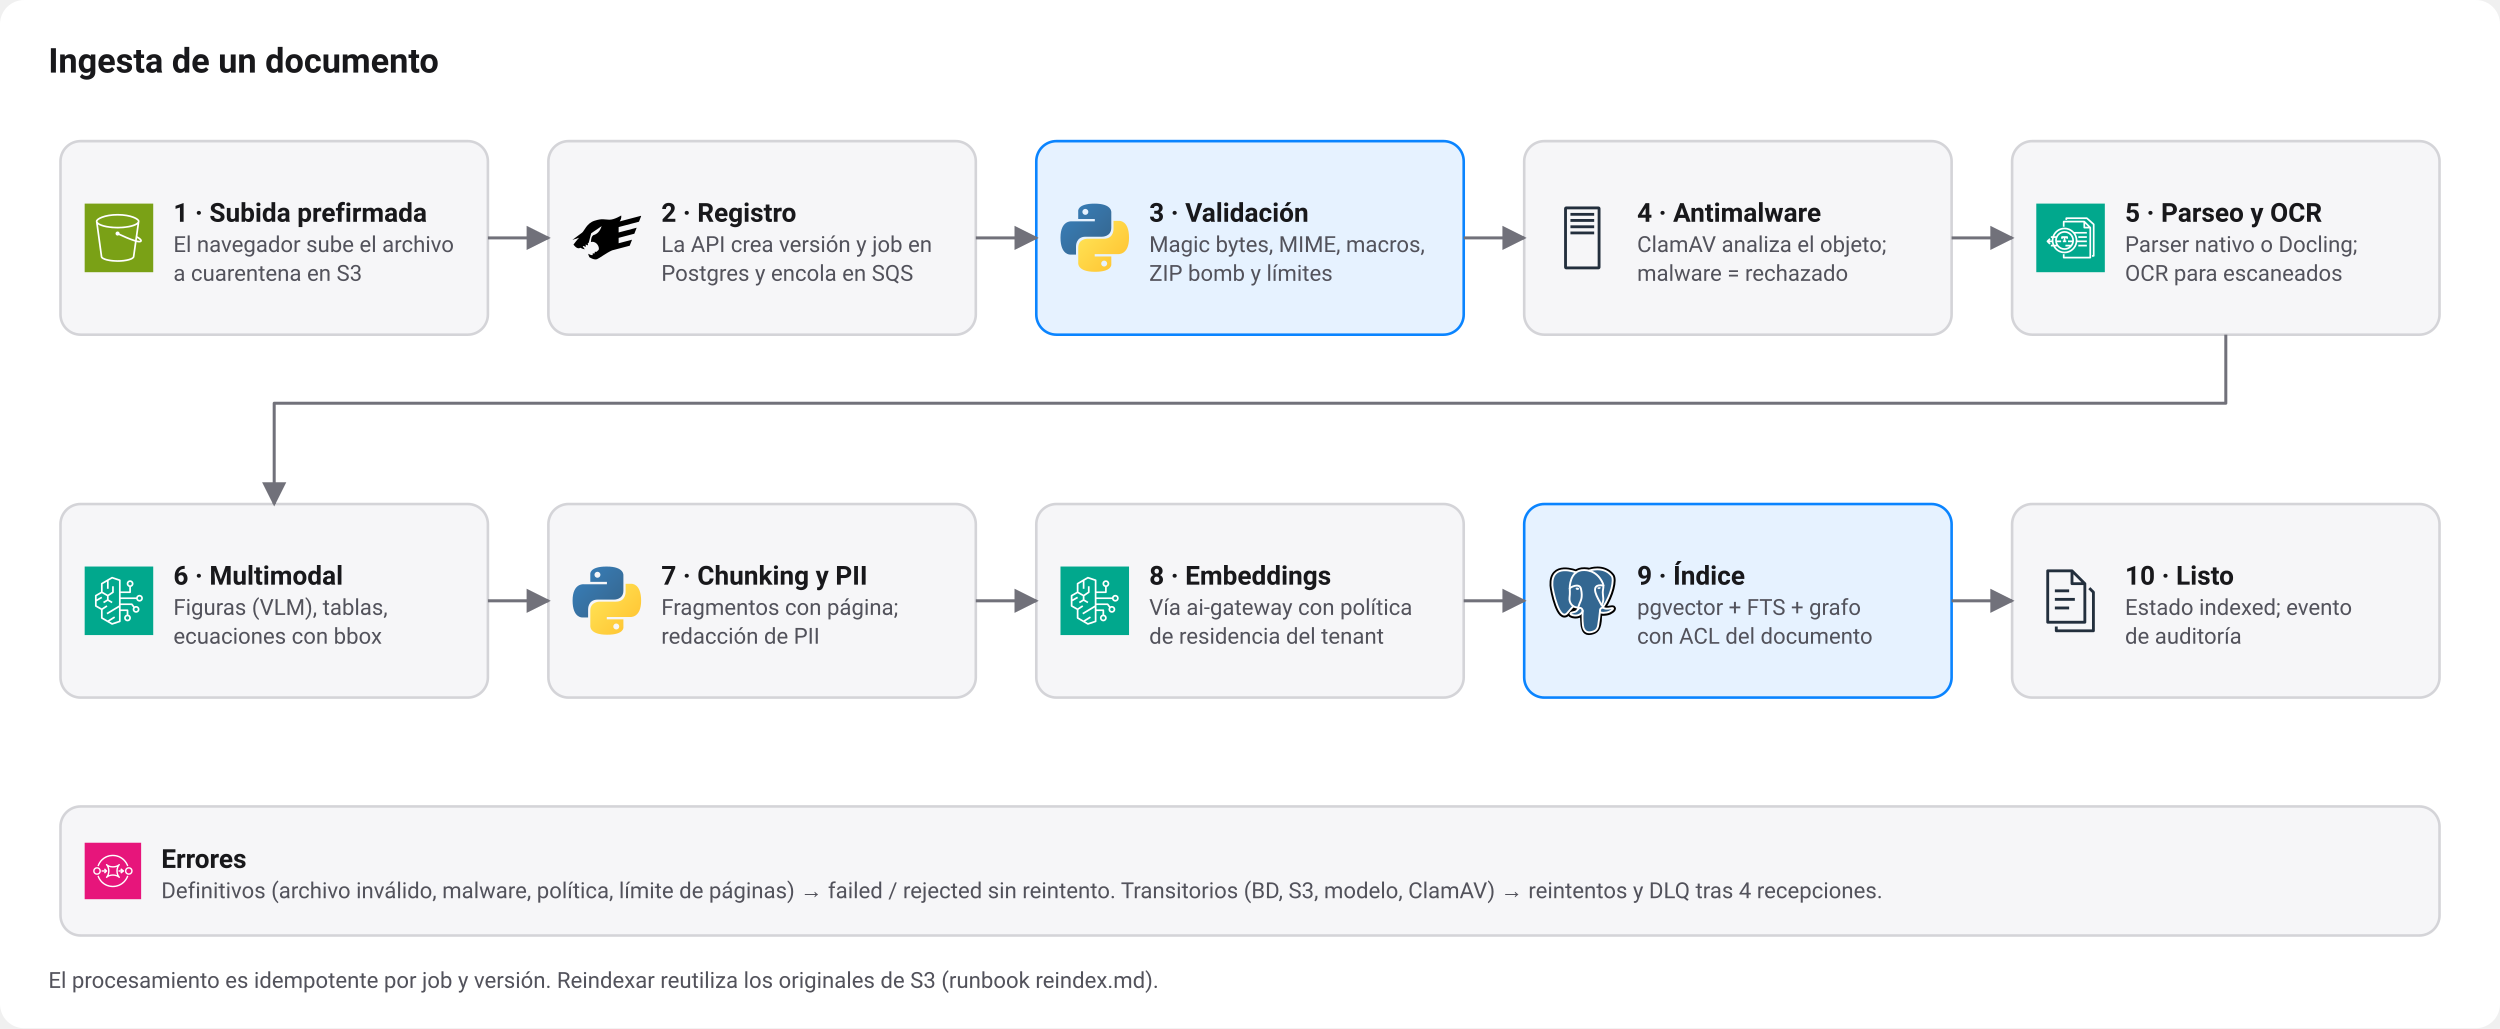
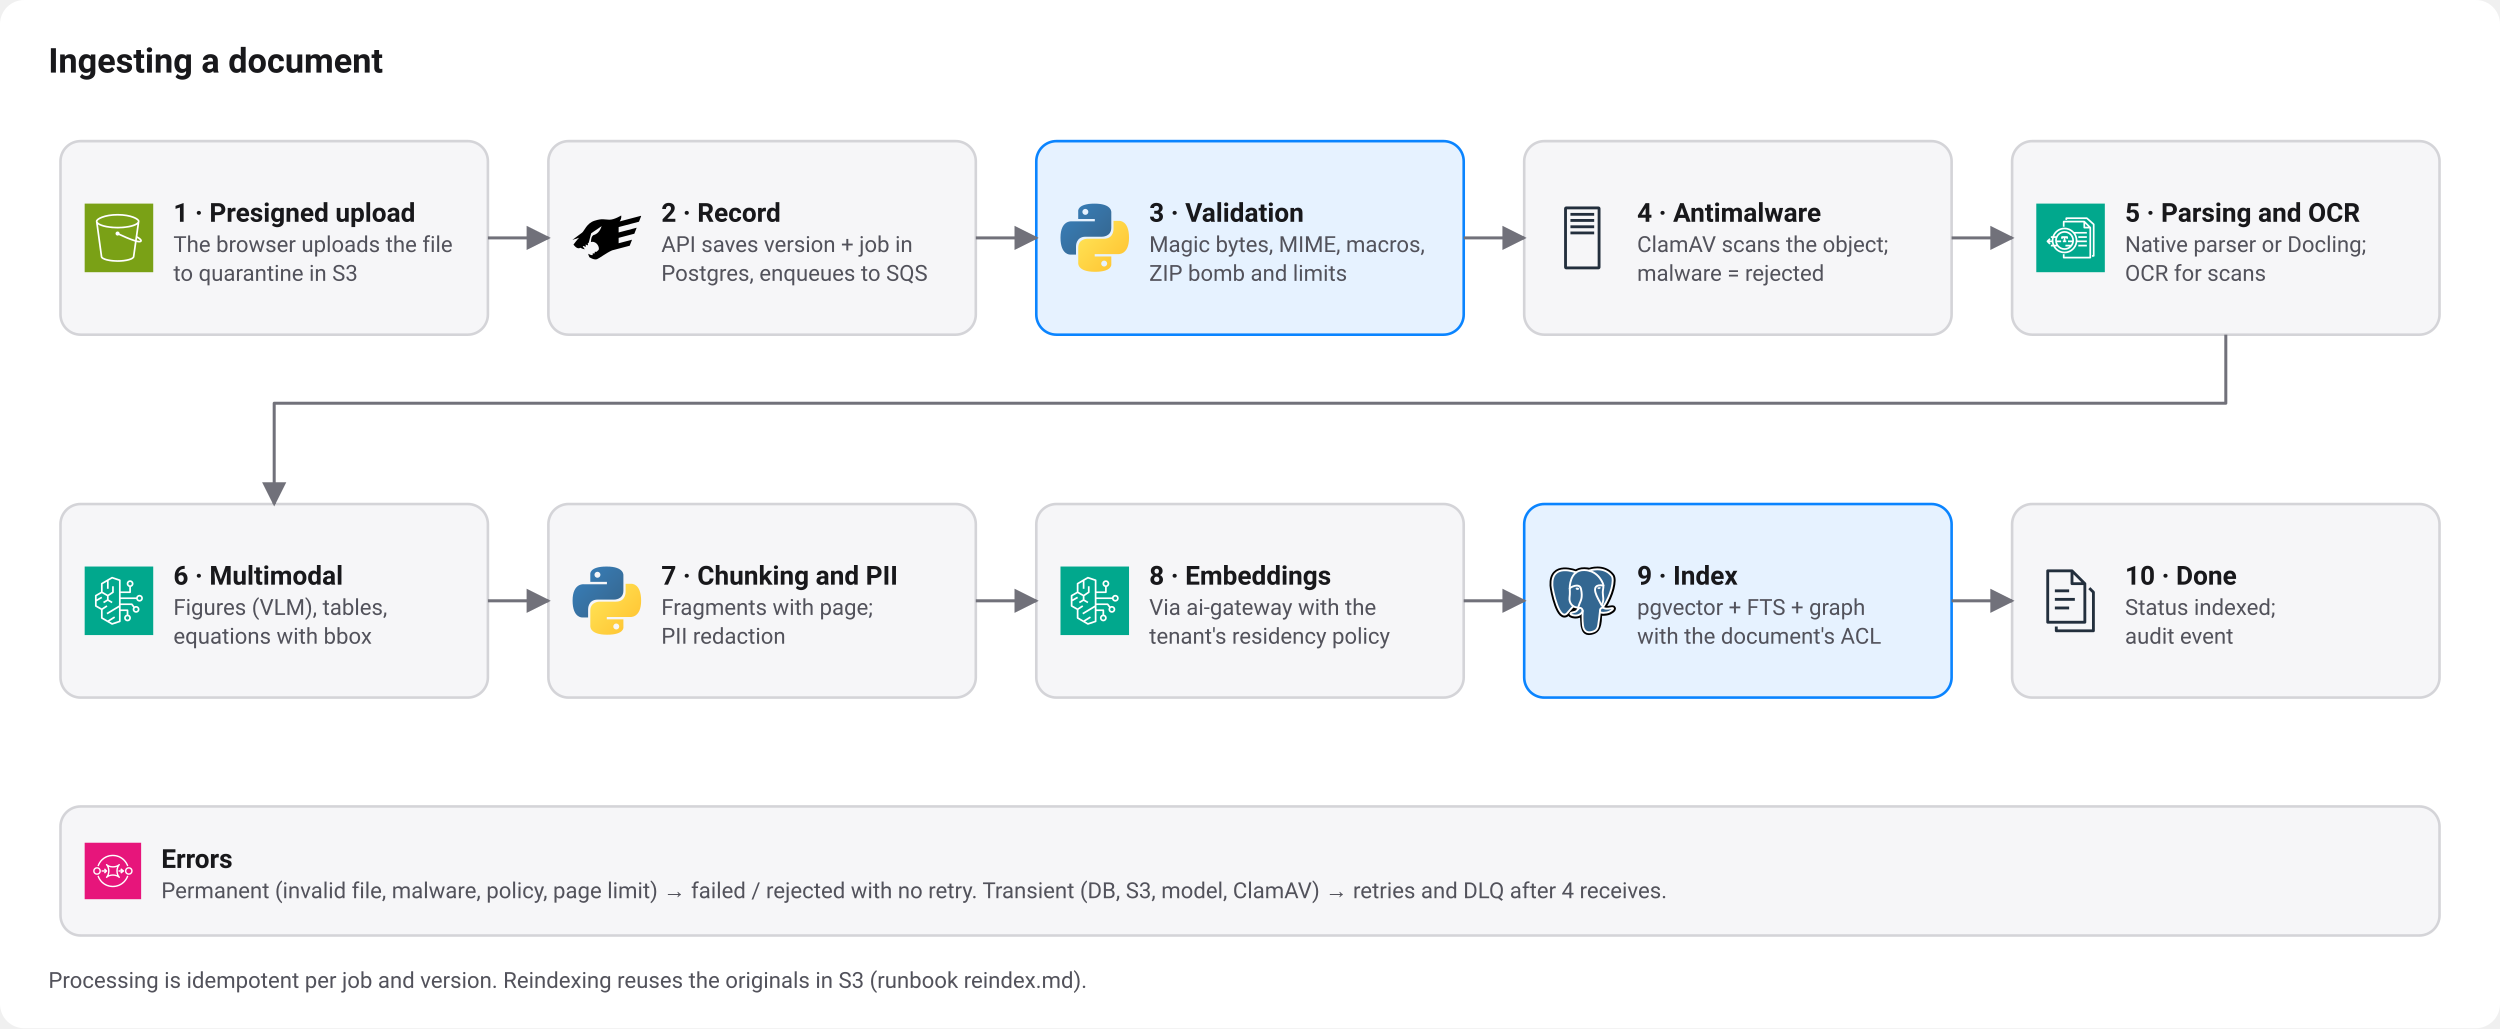
<svg xmlns="http://www.w3.org/2000/svg" viewBox="0 0 1240 510" width="1240" height="510" font-family="ui-sans-serif, system-ui, -apple-system, 'Segoe UI', Roboto, 'Helvetica Neue', Arial, sans-serif" role="img" aria-labelledby="t d">
  <defs>
    <marker id="arrow" viewBox="0 0 10 10" refX="9" refY="5" markerWidth="8" markerHeight="8" orient="auto">
      <path d="M0,0 L10,5 L0,10 z" fill="#71717a" />
    </marker>
    <marker id="arrow-s" viewBox="0 0 10 10" refX="1" refY="5" markerWidth="8" markerHeight="8" orient="auto-start-reverse">
      <path d="M0,0 L10,5 L0,10 z" fill="#71717a" />
    </marker>
  </defs>
  <rect width="1240" height="510" rx="12" fill="#ffffff" />
-   <text x="24.0" y="36.0" font-size="17" font-weight="700" fill="#18181b" text-anchor="start">Ingesta de un documento</text>
+   <text x="24.0" y="36.0" font-size="17" font-weight="700" fill="#18181b" text-anchor="start">Ingesting a document</text>
  <rect x="30" y="70" width="212" height="96" rx="10" fill="#f6f6f8" stroke="#d4d4d8" stroke-width="1.3" />
  <svg x="42.0" y="101.0" width="34.0" height="34.0" viewBox="0 0 80 80" preserveAspectRatio="xMidYMid meet">
    <g stroke="none" stroke-width="1" fill="none" fill-rule="evenodd">
      <g fill="#7AA116">
        <rect x="0" y="0" width="80" height="80" />
      </g>
      <g transform="translate(12.9999, 11.9996)" fill="#FFFFFF">
        <path d="M47.836,30.893 L48.22,28.189 C51.761,30.31 51.807,31.186 51.806,31.21 C51.8,31.215 51.196,31.719 47.836,30.893 L47.836,30.893 Z M45.893,30.353 C39.773,28.501 31.25,24.591 27.801,22.961 C27.801,22.947 27.805,22.934 27.805,22.92 C27.805,21.595 26.727,20.517 25.401,20.517 C24.077,20.517 22.999,21.595 22.999,22.92 C22.999,24.245 24.077,25.323 25.401,25.323 C25.983,25.323 26.511,25.106 26.928,24.761 C30.986,26.682 39.443,30.535 45.608,32.355 L43.17,49.561 C43.163,49.608 43.16,49.655 43.16,49.702 C43.16,51.217 36.453,54 25.494,54 C14.419,54 7.641,51.217 7.641,49.702 C7.641,49.656 7.638,49.611 7.632,49.566 L2.538,12.359 C6.947,15.394 16.43,17 25.5,17 C34.556,17 44.023,15.4 48.441,12.374 L45.893,30.353 Z M2,8.478 C2.072,7.162 9.634,2 25.5,2 C41.364,2 48.927,7.161 49,8.478 L49,8.927 C48.13,11.878 38.33,15 25.5,15 C12.648,15 2.843,11.868 2,8.913 L2,8.478 Z M51,8.5 C51,5.035 41.066,0 25.5,0 C9.934,0 0,5.035 0,8.5 L0.094,9.254 L5.642,49.778 C5.775,54.31 17.861,56 25.494,56 C34.966,56 45.029,53.822 45.159,49.781 L47.555,32.884 C48.888,33.203 49.985,33.366 50.866,33.366 C52.049,33.366 52.849,33.077 53.334,32.499 C53.732,32.025 53.884,31.451 53.77,30.84 C53.511,29.456 51.868,27.964 48.522,26.055 L50.898,9.293 L51,8.5 Z" />
      </g>
    </g>
  </svg>
-   <text x="86.0" y="110.0" font-size="13" font-weight="600" fill="#18181b" text-anchor="start">1 · Subida prefirmada</text>
-   <text x="86.0" y="125.0" font-size="11" font-weight="400" fill="#52525b" text-anchor="start">El navegador sube el archivo</text>
-   <text x="86.0" y="139.3" font-size="11" font-weight="400" fill="#52525b" text-anchor="start">a cuarentena en S3</text>
+   <text x="86.0" y="110.0" font-size="13" font-weight="600" fill="#18181b" text-anchor="start">1 · Presigned upload</text>
+   <text x="86.0" y="125.0" font-size="11" font-weight="400" fill="#52525b" text-anchor="start">The browser uploads the file</text>
+   <text x="86.0" y="139.3" font-size="11" font-weight="400" fill="#52525b" text-anchor="start">to quarantine in S3</text>
  <rect x="272" y="70" width="212" height="96" rx="10" fill="#f6f6f8" stroke="#d4d4d8" stroke-width="1.3" />
  <svg x="284.0" y="101.0" width="34.0" height="34.0" viewBox="0 0 256 167.509" preserveAspectRatio="xMidYMid meet">
    <path d="M247.942 23.314 256 2.444l-.35-1.293-79.717 21.003C184.433 9.86 181.513 0 181.513 0s-25.457 16.257-44.709 15.832c-19.251-.426-25.457-5.564-54.977 3.853-29.52 9.41-37.86 38.295-46.419 44.5S0 90.603 0 90.603l.058.359 24.207-7.707S17.625 89.51 3.52 108.52l-.659-.609.025.134s11.336 17.324 22.463 14.121c1.118-.325 2.377-.859 3.753-1.56 4.48 2.495 10.327 4.947 16.783 5.622 0 0-4.37-5.08-8.016-10.86.984-.634 1.994-1.293 3.02-1.96l-.476.334 9.217 3.386-1.017-8.666c.033-.017.058-.042.091-.059l9.059 3.328-1.126-7.882a76.868 76.868 0 0 1 3.436-1.693l9.443-35.717 39.045-26.634-3.103 7.808c-7.916 19.468-22.78 24.064-22.78 24.064l-6.206 2.352c-4.612 5.455-6.556 6.798-8.14 25.107 3.72-.934 7.273-1.16 10.492-.292 16.683 4.496 22.463 24.599 17.967 30.162-1.126 1.393-3.803 3.77-7.181 6.565h-6.773l-.092 5.488c-.234.184-.467.359-.693.542h-6.89l-.083 5.355c-.609.468-1.218.918-1.801 1.36-6.473.133-14.673-5.514-14.673-5.514 0 5.139 4.28 13.046 4.28 13.046s.283-.133.758-.367c-.417.309-.65.476-.65.476s17.324 11.552 28.235 7.273c9.7-3.804 34.816-23.606 56.495-32.981l65.603-17.283 8.65-22.413-49.997 13.17V83.597l58.664-15.457 8.65-22.413-67.297 17.734V43.324z" />
  </svg>
-   <text x="328.0" y="110.0" font-size="13" font-weight="600" fill="#18181b" text-anchor="start">2 · Registro</text>
-   <text x="328.0" y="125.0" font-size="11" font-weight="400" fill="#52525b" text-anchor="start">La API crea versión y job en</text>
-   <text x="328.0" y="139.3" font-size="11" font-weight="400" fill="#52525b" text-anchor="start">Postgres y encola en SQS</text>
+   <text x="328.0" y="110.0" font-size="13" font-weight="600" fill="#18181b" text-anchor="start">2 · Record</text>
+   <text x="328.0" y="125.0" font-size="11" font-weight="400" fill="#52525b" text-anchor="start">API saves version + job in</text>
+   <text x="328.0" y="139.3" font-size="11" font-weight="400" fill="#52525b" text-anchor="start">Postgres, enqueues to SQS</text>
  <rect x="514" y="70" width="212" height="96" rx="10" fill="#e6f2ff" stroke="#0a84ff" stroke-width="1.3" />
  <svg x="526.0" y="101.0" width="34.0" height="34.0" viewBox="16 16 32 32" preserveAspectRatio="xMidYMid meet">
    <path fill="url(#i107-a)" d="M31.885 16c-8.124 0-7.617 3.523-7.617 3.523l.01 3.65h7.752v1.095H21.197S16 23.678 16 31.876c0 8.196 4.537 7.906 4.537 7.906h2.708v-3.804s-.146-4.537 4.465-4.537h7.688s4.32.07 4.32-4.175v-7.019S40.374 16 31.885 16zm-4.275 2.454a1.394 1.394 0 1 1 0 2.79 1.393 1.393 0 0 1-1.395-1.395c0-.771.624-1.395 1.395-1.395z" />
    <path fill="url(#i107-b)" d="M32.115 47.833c8.124 0 7.617-3.523 7.617-3.523l-.01-3.65H31.97v-1.095h10.832S48 40.155 48 31.958c0-8.197-4.537-7.906-4.537-7.906h-2.708v3.803s.146 4.537-4.465 4.537h-7.688s-4.32-.07-4.32 4.175v7.019s-.656 4.247 7.833 4.247zm4.275-2.454a1.393 1.393 0 0 1-1.395-1.395 1.394 1.394 0 1 1 1.395 1.395z" />
    <defs>
      <linearGradient id="i107-a" x1="19.075" x2="34.898" y1="18.782" y2="34.658" gradientUnits="userSpaceOnUse">
        <stop stop-color="#387EB8" />
        <stop offset="1" stop-color="#366994" />
      </linearGradient>
      <linearGradient id="i107-b" x1="28.809" x2="45.803" y1="28.882" y2="45.163" gradientUnits="userSpaceOnUse">
        <stop stop-color="#FFE052" />
        <stop offset="1" stop-color="#FFC331" />
      </linearGradient>
    </defs>
  </svg>
-   <text x="570.0" y="110.0" font-size="13" font-weight="600" fill="#18181b" text-anchor="start">3 · Validación</text>
+   <text x="570.0" y="110.0" font-size="13" font-weight="600" fill="#18181b" text-anchor="start">3 · Validation</text>
  <text x="570.0" y="125.0" font-size="11" font-weight="400" fill="#52525b" text-anchor="start">Magic bytes, MIME, macros,</text>
-   <text x="570.0" y="139.3" font-size="11" font-weight="400" fill="#52525b" text-anchor="start">ZIP bomb y límites</text>
+   <text x="570.0" y="139.3" font-size="11" font-weight="400" fill="#52525b" text-anchor="start">ZIP bomb and limits</text>
  <rect x="756" y="70" width="212" height="96" rx="10" fill="#f6f6f8" stroke="#d4d4d8" stroke-width="1.3" />
  <svg x="768.0" y="101.0" width="34.0" height="34.0" viewBox="0 0 48 48" preserveAspectRatio="xMidYMid meet">
    <g stroke="none" stroke-width="1" fill="none" fill-rule="evenodd">
      <path d="M15.437,21.52 L32.064,21.52 L32.064,19.52 L15.437,19.52 L15.437,21.52 Z M15.437,17.196 L32.064,17.196 L32.064,15.196 L15.437,15.196 L15.437,17.196 Z M15.437,12.762 L32.064,12.762 L32.064,10.762 L15.437,10.762 L15.437,12.762 Z M15.437,8.494 L32.064,8.494 L32.064,6.494 L15.437,6.494 L15.437,8.494 Z M13,44.013 L34.499,44.013 L34.499,4 L13,4 L13,44.013 Z M35.032,2 L12.468,2 C11.659,2 11,2.659 11,3.469 L11,44.545 C11,45.355 11.659,46.013 12.468,46.013 L35.032,46.013 C35.841,46.013 36.499,45.355 36.499,44.545 L36.499,3.469 C36.499,2.659 35.841,2 35.032,2 L35.032,2 Z" fill="#232F3D" />
    </g>
  </svg>
  <text x="812.0" y="110.0" font-size="13" font-weight="600" fill="#18181b" text-anchor="start">4 · Antimalware</text>
-   <text x="812.0" y="125.0" font-size="11" font-weight="400" fill="#52525b" text-anchor="start">ClamAV analiza el objeto;</text>
-   <text x="812.0" y="139.3" font-size="11" font-weight="400" fill="#52525b" text-anchor="start">malware = rechazado</text>
+   <text x="812.0" y="125.0" font-size="11" font-weight="400" fill="#52525b" text-anchor="start">ClamAV scans the object;</text>
+   <text x="812.0" y="139.3" font-size="11" font-weight="400" fill="#52525b" text-anchor="start">malware = rejected</text>
  <rect x="998" y="70" width="212" height="96" rx="10" fill="#f6f6f8" stroke="#d4d4d8" stroke-width="1.3" />
  <svg x="1010.0" y="101.0" width="34.0" height="34.0" viewBox="0 0 80 80" preserveAspectRatio="xMidYMid meet">
    <g stroke="none" stroke-width="1" fill="none" fill-rule="evenodd">
      <g fill="#01A88D">
        <rect x="0" y="0" width="80" height="80" />
      </g>
      <path d="M22.062,50 C24.376,53.603 28.41,56 33,56 C40.167,56 45.999,50.168 45.999,43 C45.999,35.832 40.167,30 33,30 C27.603,30 22.966,33.307 21.002,38 L23.214,38 C25.039,34.444 28.736,32 33,32 C39.065,32 43.999,36.935 43.999,43 C43.999,49.065 39.065,54 33,54 C29.591,54 26.541,52.441 24.521,50 L22.062,50 Z M37,45 L37,43 L41.999,43 C41.999,38.038 37.962,34 33,34 C28.037,34 23.999,38.038 23.999,43 L28.999,43 L28.999,45 L24.231,45 C25.144,49.002 28.725,52 33,52 C35.136,52 37.099,51.249 38.644,50 L34,50 L34,48 L40.478,48 C41.081,47.102 41.52,46.087 41.768,45 L37,45 Z M21.002,48 L23.214,48 C22.443,46.498 22,44.801 22,43 C22,41.959 22.155,40.955 22.426,40 L20.363,40 C20.134,40.965 19.999,41.966 19.999,43 C19.999,44.771 20.358,46.46 21.002,48 L21.002,48 Z M19.743,50 L17,50 L17,48 L18.874,48 C18.534,47.04 18.289,46.038 18.149,45 L15.414,45 L16.707,46.293 L15.292,47.707 L12.292,44.707 C11.903,44.316 11.903,43.684 12.292,43.293 L15.292,40.293 L16.707,41.707 L15.414,43 L18,43 C18,41.973 18.104,40.97 18.302,40 L17,40 L17,38 L18.874,38 C20.94,32.184 26.483,28 33,28 C37.427,28 41.4,29.939 44.148,33 L59,33 L59,35 L45.666,35 C47.135,37.318 47.999,40.058 47.999,43 L59,43 L59,45 L47.85,45 C46.868,52.327 40.591,58 33,58 C27.256,58 22.262,54.752 19.743,50 L19.743,50 Z M37,39 C37,38.448 36.552,38 36,38 L29.999,38 C29.447,38 28.999,38.448 28.999,39 L28.999,41 L31,41 L31,40 L32,40 L32,43 L31,43 L31,45 L35,45 L35,43 L34,43 L34,40 L35,40 L35,41 L37,41 L37,39 Z M49,40 L59,40 L59,38 L49,38 L49,40 Z M49,50 L59,50 L59,48 L49,48 L49,50 Z M57,27 L60.585,27 L57,23.414 L57,27 Z M63.707,27.293 C63.894,27.48 64,27.735 64,28 L64,63 C64,63.552 63.552,64 63,64 L32,64 C31.447,64 31,63.552 31,63 L31,59 L33,59 L33,62 L62,62 L62,29 L56,29 C55.447,29 55,28.552 55,28 L55,22 L33,22 L33,27 L31,27 L31,21 C31,20.448 31.447,20 32,20 L56,20 C56.265,20 56.519,20.105 56.707,20.293 L63.707,27.293 Z M68,24.166 L68,61 C68,61.552 67.552,62 67,62 L65,62 L65,60 L66,60 L66,24.612 L58.617,18 L36,18 L36,19 L34,19 L34,17 C34,16.448 34.447,16 35,16 L59,16 C59.246,16 59.483,16.091 59.666,16.255 L67.666,23.42 C67.878,23.61 68,23.881 68,24.166 L68,24.166 Z" fill="#FFFFFF" />
    </g>
  </svg>
-   <text x="1054.0" y="110.0" font-size="13" font-weight="600" fill="#18181b" text-anchor="start">5 · Parseo y OCR</text>
-   <text x="1054.0" y="125.0" font-size="11" font-weight="400" fill="#52525b" text-anchor="start">Parser nativo o Docling;</text>
-   <text x="1054.0" y="139.3" font-size="11" font-weight="400" fill="#52525b" text-anchor="start">OCR para escaneados</text>
+   <text x="1054.0" y="110.0" font-size="13" font-weight="600" fill="#18181b" text-anchor="start">5 · Parsing and OCR</text>
+   <text x="1054.0" y="125.0" font-size="11" font-weight="400" fill="#52525b" text-anchor="start">Native parser or Docling;</text>
+   <text x="1054.0" y="139.3" font-size="11" font-weight="400" fill="#52525b" text-anchor="start">OCR for scans</text>
  <rect x="30" y="250" width="212" height="96" rx="10" fill="#f6f6f8" stroke="#d4d4d8" stroke-width="1.3" />
  <svg x="42.0" y="281.0" width="34.0" height="34.0" viewBox="0 0 80 80" preserveAspectRatio="xMidYMid meet">
    <g stroke="none" stroke-width="1" fill="none" fill-rule="evenodd">
      <g fill="#01A88D">
        <rect x="0" y="0" width="80" height="80" />
      </g>
      <g transform="translate(12, 12)" fill="#FFFFFF">
        <path d="M52,27 C50.897,27 50,26.103 50,25 C50,23.897 50.897,23 52,23 C53.103,23 54,23.897 54,25 C54,26.103 53.103,27 52,27 L52,27 Z M20.113,53.908 L16.865,52.014 L23.53,47.848 L22.47,46.152 L14.913,50.875 L9,47.426 L9,38.535 L14.555,34.832 L13.445,33.168 L7.959,36.825 L2,33.42 L2,28.58 L8.496,24.868 L7.504,23.132 L2,26.277 L2,22.58 L8,19.152 L14,22.58 L14,26.434 L9.485,29.143 L10.515,30.857 L15,28.166 L19.485,30.857 L20.515,29.143 L16,26.434 L16,22.535 L21.555,18.832 C21.833,18.646 22,18.334 22,18 L22,11 L20,11 L20,17.465 L14.959,20.825 L9,17.42 L9,8.574 L14,5.658 L14,14 L16,14 L16,4.491 L20.113,2.092 L28,4.721 L28,33.434 L13.485,42.143 L14.515,43.857 L28,35.766 L28,51.279 L20.113,53.908 Z M50,38 C50,39.103 49.103,40 48,40 C46.897,40 46,39.103 46,38 C46,36.897 46.897,36 48,36 C49.103,36 50,36.897 50,38 L50,38 Z M40,48 C40,49.103 39.103,50 38,50 C36.897,50 36,49.103 36,48 C36,46.897 36.897,46 38,46 C39.103,46 40,46.897 40,48 L40,48 Z M39,8 C39,6.897 39.897,6 41,6 C42.103,6 43,6.897 43,8 C43,9.103 42.103,10 41,10 C39.897,10 39,9.103 39,8 L39,8 Z M52,21 C50.141,21 48.589,22.28 48.142,24 L30,24 L30,19 L41,19 C41.553,19 42,18.552 42,18 L42,11.858 C43.72,11.411 45,9.858 45,8 C45,5.794 43.206,4 41,4 C38.794,4 37,5.794 37,8 C37,9.858 38.28,11.411 40,11.858 L40,17 L30,17 L30,4 C30,3.569 29.725,3.188 29.316,3.051 L20.316,0.051 C20.042,-0.039 19.744,-0.009 19.496,0.136 L7.496,7.136 C7.188,7.315 7,7.645 7,8 L7,17.42 L0.504,21.132 C0.192,21.31 0,21.641 0,22 L0,34 C0,34.359 0.192,34.69 0.504,34.868 L7,38.58 L7,48 C7,48.355 7.188,48.685 7.496,48.864 L19.496,55.864 C19.65,55.954 19.825,56 20,56 C20.106,56 20.213,55.983 20.316,55.949 L29.316,52.949 C29.725,52.812 30,52.431 30,52 L30,40 L37,40 L37,44.142 C35.28,44.589 34,46.142 34,48 C34,50.206 35.794,52 38,52 C40.206,52 42,50.206 42,48 C42,46.142 40.72,44.589 39,44.142 L39,39 C39,38.448 38.553,38 38,38 L30,38 L30,33 L42.5,33 L44.638,35.85 C44.239,36.472 44,37.207 44,38 C44,40.206 45.794,42 48,42 C50.206,42 52,40.206 52,38 C52,35.794 50.206,34 48,34 C47.316,34 46.682,34.188 46.119,34.492 L43.8,31.4 C43.611,31.148 43.314,31 43,31 L30,31 L30,26 L48.142,26 C48.589,27.72 50.141,29 52,29 C54.206,29 56,27.206 56,25 C56,22.794 54.206,21 52,21 L52,21 Z" />
      </g>
    </g>
  </svg>
  <text x="86.0" y="290.0" font-size="13" font-weight="600" fill="#18181b" text-anchor="start">6 · Multimodal</text>
-   <text x="86.0" y="305.0" font-size="11" font-weight="400" fill="#52525b" text-anchor="start">Figuras (VLM), tablas,</text>
-   <text x="86.0" y="319.3" font-size="11" font-weight="400" fill="#52525b" text-anchor="start">ecuaciones con bbox</text>
+   <text x="86.0" y="305.0" font-size="11" font-weight="400" fill="#52525b" text-anchor="start">Figures (VLM), tables,</text>
+   <text x="86.0" y="319.3" font-size="11" font-weight="400" fill="#52525b" text-anchor="start">equations with bbox</text>
  <rect x="272" y="250" width="212" height="96" rx="10" fill="#f6f6f8" stroke="#d4d4d8" stroke-width="1.3" />
  <svg x="284.0" y="281.0" width="34.0" height="34.0" viewBox="16 16 32 32" preserveAspectRatio="xMidYMid meet">
    <path fill="url(#i111-a)" d="M31.885 16c-8.124 0-7.617 3.523-7.617 3.523l.01 3.65h7.752v1.095H21.197S16 23.678 16 31.876c0 8.196 4.537 7.906 4.537 7.906h2.708v-3.804s-.146-4.537 4.465-4.537h7.688s4.32.07 4.32-4.175v-7.019S40.374 16 31.885 16zm-4.275 2.454a1.394 1.394 0 1 1 0 2.79 1.393 1.393 0 0 1-1.395-1.395c0-.771.624-1.395 1.395-1.395z" />
    <path fill="url(#i111-b)" d="M32.115 47.833c8.124 0 7.617-3.523 7.617-3.523l-.01-3.65H31.97v-1.095h10.832S48 40.155 48 31.958c0-8.197-4.537-7.906-4.537-7.906h-2.708v3.803s.146 4.537-4.465 4.537h-7.688s-4.32-.07-4.32 4.175v7.019s-.656 4.247 7.833 4.247zm4.275-2.454a1.393 1.393 0 0 1-1.395-1.395 1.394 1.394 0 1 1 1.395 1.395z" />
    <defs>
      <linearGradient id="i111-a" x1="19.075" x2="34.898" y1="18.782" y2="34.658" gradientUnits="userSpaceOnUse">
        <stop stop-color="#387EB8" />
        <stop offset="1" stop-color="#366994" />
      </linearGradient>
      <linearGradient id="i111-b" x1="28.809" x2="45.803" y1="28.882" y2="45.163" gradientUnits="userSpaceOnUse">
        <stop stop-color="#FFE052" />
        <stop offset="1" stop-color="#FFC331" />
      </linearGradient>
    </defs>
  </svg>
-   <text x="328.0" y="290.0" font-size="13" font-weight="600" fill="#18181b" text-anchor="start">7 · Chunking y PII</text>
-   <text x="328.0" y="305.0" font-size="11" font-weight="400" fill="#52525b" text-anchor="start">Fragmentos con página;</text>
-   <text x="328.0" y="319.3" font-size="11" font-weight="400" fill="#52525b" text-anchor="start">redacción de PII</text>
+   <text x="328.0" y="290.0" font-size="13" font-weight="600" fill="#18181b" text-anchor="start">7 · Chunking and PII</text>
+   <text x="328.0" y="305.0" font-size="11" font-weight="400" fill="#52525b" text-anchor="start">Fragments with page;</text>
+   <text x="328.0" y="319.3" font-size="11" font-weight="400" fill="#52525b" text-anchor="start">PII redaction</text>
  <rect x="514" y="250" width="212" height="96" rx="10" fill="#f6f6f8" stroke="#d4d4d8" stroke-width="1.3" />
  <svg x="526.0" y="281.0" width="34.0" height="34.0" viewBox="0 0 80 80" preserveAspectRatio="xMidYMid meet">
    <g stroke="none" stroke-width="1" fill="none" fill-rule="evenodd">
      <g fill="#01A88D">
        <rect x="0" y="0" width="80" height="80" />
      </g>
      <g transform="translate(12, 12)" fill="#FFFFFF">
        <path d="M52,27 C50.897,27 50,26.103 50,25 C50,23.897 50.897,23 52,23 C53.103,23 54,23.897 54,25 C54,26.103 53.103,27 52,27 L52,27 Z M20.113,53.908 L16.865,52.014 L23.53,47.848 L22.47,46.152 L14.913,50.875 L9,47.426 L9,38.535 L14.555,34.832 L13.445,33.168 L7.959,36.825 L2,33.42 L2,28.58 L8.496,24.868 L7.504,23.132 L2,26.277 L2,22.58 L8,19.152 L14,22.58 L14,26.434 L9.485,29.143 L10.515,30.857 L15,28.166 L19.485,30.857 L20.515,29.143 L16,26.434 L16,22.535 L21.555,18.832 C21.833,18.646 22,18.334 22,18 L22,11 L20,11 L20,17.465 L14.959,20.825 L9,17.42 L9,8.574 L14,5.658 L14,14 L16,14 L16,4.491 L20.113,2.092 L28,4.721 L28,33.434 L13.485,42.143 L14.515,43.857 L28,35.766 L28,51.279 L20.113,53.908 Z M50,38 C50,39.103 49.103,40 48,40 C46.897,40 46,39.103 46,38 C46,36.897 46.897,36 48,36 C49.103,36 50,36.897 50,38 L50,38 Z M40,48 C40,49.103 39.103,50 38,50 C36.897,50 36,49.103 36,48 C36,46.897 36.897,46 38,46 C39.103,46 40,46.897 40,48 L40,48 Z M39,8 C39,6.897 39.897,6 41,6 C42.103,6 43,6.897 43,8 C43,9.103 42.103,10 41,10 C39.897,10 39,9.103 39,8 L39,8 Z M52,21 C50.141,21 48.589,22.28 48.142,24 L30,24 L30,19 L41,19 C41.553,19 42,18.552 42,18 L42,11.858 C43.72,11.411 45,9.858 45,8 C45,5.794 43.206,4 41,4 C38.794,4 37,5.794 37,8 C37,9.858 38.28,11.411 40,11.858 L40,17 L30,17 L30,4 C30,3.569 29.725,3.188 29.316,3.051 L20.316,0.051 C20.042,-0.039 19.744,-0.009 19.496,0.136 L7.496,7.136 C7.188,7.315 7,7.645 7,8 L7,17.42 L0.504,21.132 C0.192,21.31 0,21.641 0,22 L0,34 C0,34.359 0.192,34.69 0.504,34.868 L7,38.58 L7,48 C7,48.355 7.188,48.685 7.496,48.864 L19.496,55.864 C19.65,55.954 19.825,56 20,56 C20.106,56 20.213,55.983 20.316,55.949 L29.316,52.949 C29.725,52.812 30,52.431 30,52 L30,40 L37,40 L37,44.142 C35.28,44.589 34,46.142 34,48 C34,50.206 35.794,52 38,52 C40.206,52 42,50.206 42,48 C42,46.142 40.72,44.589 39,44.142 L39,39 C39,38.448 38.553,38 38,38 L30,38 L30,33 L42.5,33 L44.638,35.85 C44.239,36.472 44,37.207 44,38 C44,40.206 45.794,42 48,42 C50.206,42 52,40.206 52,38 C52,35.794 50.206,34 48,34 C47.316,34 46.682,34.188 46.119,34.492 L43.8,31.4 C43.611,31.148 43.314,31 43,31 L30,31 L30,26 L48.142,26 C48.589,27.72 50.141,29 52,29 C54.206,29 56,27.206 56,25 C56,22.794 54.206,21 52,21 L52,21 Z" />
      </g>
    </g>
  </svg>
  <text x="570.0" y="290.0" font-size="13" font-weight="600" fill="#18181b" text-anchor="start">8 · Embeddings</text>
-   <text x="570.0" y="305.0" font-size="11" font-weight="400" fill="#52525b" text-anchor="start">Vía ai-gateway con política</text>
-   <text x="570.0" y="319.3" font-size="11" font-weight="400" fill="#52525b" text-anchor="start">de residencia del tenant</text>
+   <text x="570.0" y="305.0" font-size="11" font-weight="400" fill="#52525b" text-anchor="start">Via ai-gateway with the</text>
+   <text x="570.0" y="319.3" font-size="11" font-weight="400" fill="#52525b" text-anchor="start">tenant's residency policy</text>
  <rect x="756" y="250" width="212" height="96" rx="10" fill="#e6f2ff" stroke="#0a84ff" stroke-width="1.3" />
  <svg x="768.0" y="281.0" width="34.0" height="34.0" viewBox="0 0 432.071 445.383" preserveAspectRatio="xMidYMid meet">
    <g style="fill-rule:nonzero;clip-rule:nonzero;fill:none;stroke:#fff;stroke-width:12.465;stroke-linecap:round;stroke-linejoin:round;stroke-miterlimit:4">
      <path d="M323.205 324.227c2.833-23.601 1.984-27.062 19.563-23.239l4.463.392c13.517.615 31.199-2.174 41.587-7 22.362-10.376 35.622-27.7 13.572-23.148-50.297 10.376-53.755-6.655-53.755-6.655 53.111-78.803 75.313-178.836 56.149-203.322-52.27-66.789-142.748-35.206-144.262-34.386l-.482.089c-9.938-2.062-21.06-3.294-33.554-3.496-22.761-.374-40.032 5.967-53.133 15.904 0 0-161.408-66.498-153.899 83.628 1.597 31.936 45.777 241.655 98.47 178.31 19.259-23.163 37.871-42.748 37.871-42.748 9.242 6.14 20.307 9.272 31.912 8.147l.897-.765c-.281 2.876-.157 5.689.359 9.019-13.572 15.167-9.584 17.83-36.723 23.416-27.457 5.659-11.326 15.734-.797 18.367 12.768 3.193 42.305 7.716 62.268-20.224l-.795 3.188c5.325 4.26 4.965 30.619 5.72 49.452.756 18.834 2.017 36.409 5.856 46.771 3.839 10.36 8.369 37.05 44.036 29.406 29.809-6.388 52.6-15.582 54.677-101.107" style="fill:#000;stroke:#000;stroke-width:37.395;stroke-linecap:butt;stroke-linejoin:miter" />
      <path stroke="none" d="M402.395 271.23c-50.302 10.376-53.76-6.655-53.76-6.655 53.111-78.808 75.313-178.843 56.153-203.326-52.27-66.785-142.752-35.2-144.262-34.38l-.486.087c-9.938-2.063-21.06-3.292-33.56-3.496-22.761-.373-40.026 5.967-53.127 15.902 0 0-161.411-66.495-153.904 83.63 1.597 31.938 45.776 241.657 98.471 178.312 19.26-23.163 37.869-42.748 37.869-42.748 9.243 6.14 20.308 9.272 31.908 8.147l.901-.765c-.28 2.876-.152 5.689.361 9.019-13.575 15.167-9.586 17.83-36.723 23.416-27.459 5.659-11.328 15.734-.796 18.367 12.768 3.193 42.307 7.716 62.266-20.224l-.796 3.188c5.319 4.26 9.054 27.711 8.428 48.969-.626 21.259-1.044 35.854 3.147 47.254 4.191 11.4 8.368 37.05 44.042 29.406 29.809-6.388 45.256-22.942 47.405-50.555 1.525-19.631 4.976-16.729 5.194-34.28l2.768-8.309c3.192-26.611.507-35.196 18.872-31.203l4.463.392c13.517.615 31.208-2.174 41.591-7 22.358-10.376 35.618-27.7 13.573-23.148z" style="fill:#336791;stroke:none" />
      <path d="M215.866 286.484c-1.385 49.516.348 99.377 5.193 111.495 4.848 12.118 15.223 35.688 50.9 28.045 29.806-6.39 40.651-18.756 45.357-46.051 3.466-20.082 10.148-75.854 11.005-87.281M173.104 38.256S11.583-27.76 19.092 122.365c1.597 31.938 45.779 241.664 98.473 178.316 19.256-23.166 36.671-41.335 36.671-41.335M260.349 26.207c-5.591 1.753 89.848-34.889 144.087 34.417 19.159 24.484-3.043 124.519-56.153 203.329" />
      <path d="M348.282 263.953s3.461 17.036 53.764 6.653c22.04-4.552 8.776 12.774-13.577 23.155-18.345 8.514-59.474 10.696-60.146-1.069-1.729-30.355 21.647-21.133 19.96-28.739-1.525-6.85-11.979-13.573-18.894-30.338-6.037-14.633-82.796-126.849 21.287-110.183 3.813-.789-27.146-99.002-124.553-100.599-97.385-1.597-94.19 119.762-94.19 119.762" style="stroke-linejoin:bevel" />
      <path d="M188.604 274.334c-13.577 15.166-9.584 17.829-36.723 23.417-27.459 5.66-11.326 15.733-.797 18.365 12.768 3.195 42.307 7.718 62.266-20.229 6.078-8.509-.036-22.086-8.385-25.547-4.034-1.671-9.428-3.765-16.361 3.994z" />
      <path d="M187.715 274.069c-1.368-8.917 2.93-19.528 7.536-31.942 6.922-18.626 22.893-37.255 10.117-96.339-9.523-44.029-73.396-9.163-73.436-3.193-.039 5.968 2.889 30.26-1.067 58.548-5.162 36.913 23.488 68.132 56.479 64.938" />
      <path d="M172.517 141.7c-.288 2.039 3.733 7.48 8.976 8.207 5.234.73 9.714-3.522 9.998-5.559.284-2.039-3.732-4.285-8.977-5.015-5.237-.731-9.719.333-9.996 2.367z" style="fill:#fff;stroke-width:4.155;stroke-linecap:butt;stroke-linejoin:miter" />
      <path d="M331.941 137.543c.284 2.039-3.732 7.48-8.976 8.207-5.238.73-9.718-3.522-10.005-5.559-.277-2.039 3.74-4.285 8.979-5.015 5.239-.73 9.718.333 10.002 2.368z" style="fill:#fff;stroke-width:2.078;stroke-linecap:butt;stroke-linejoin:miter" />
      <path d="M350.676 123.432c.863 15.994-3.445 26.888-3.988 43.914-.804 24.748 11.799 53.074-7.191 81.435" />
    </g>
  </svg>
-   <text x="812.0" y="290.0" font-size="13" font-weight="600" fill="#18181b" text-anchor="start">9 · Índice</text>
-   <text x="812.0" y="305.0" font-size="11" font-weight="400" fill="#52525b" text-anchor="start">pgvector + FTS + grafo</text>
-   <text x="812.0" y="319.3" font-size="11" font-weight="400" fill="#52525b" text-anchor="start">con ACL del documento</text>
+   <text x="812.0" y="290.0" font-size="13" font-weight="600" fill="#18181b" text-anchor="start">9 · Index</text>
+   <text x="812.0" y="305.0" font-size="11" font-weight="400" fill="#52525b" text-anchor="start">pgvector + FTS + graph</text>
+   <text x="812.0" y="319.3" font-size="11" font-weight="400" fill="#52525b" text-anchor="start">with the document's ACL</text>
  <rect x="998" y="250" width="212" height="96" rx="10" fill="#f6f6f8" stroke="#d4d4d8" stroke-width="1.3" />
  <svg x="1010.0" y="281.0" width="34.0" height="34.0" viewBox="0 0 48 48" preserveAspectRatio="xMidYMid meet">
    <g stroke="none" stroke-width="1" fill="none" fill-rule="evenodd">
      <path d="M40.708,17.292 L37.834,14.418 L36.42,15.832 L39.001,18.413 L39.001,44 L15.001,44 L15.001,42 L13.001,42 L13.001,45 C13.001,45.552 13.448,46 14.001,46 L40.001,46 C40.554,46 41.001,45.552 41.001,45 L41.001,17.999 C41.001,17.734 40.895,17.479 40.708,17.292 L40.708,17.292 Z M33,38 L33,12.999 L25.001,12.999 C24.448,12.999 24.001,12.551 24.001,11.999 L24.001,4 L9,4 L9,38 L33,38 Z M26.001,10.999 L31.586,10.999 L26.001,5.414 L26.001,10.999 Z M34,40 L8,40 C7.447,40 7,39.552 7,39 L7,3 C7,2.448 7.447,2 8,2 L25.001,2 C25.267,2 25.52,2.105 25.708,2.293 L34.707,11.292 C34.895,11.48 35,11.734 35,11.999 L35,39 C35,39.552 34.553,40 34,40 L34,40 Z M13.001,18 L23,18 L23,16 L13.001,16 L13.001,18 Z M13.001,30 L23,30 L23,28 L13.001,28 L13.001,30 Z M13.001,23.999 L27,23.999 L27,21.999 L13.001,21.999 L13.001,23.999 Z" fill="#232F3D" />
    </g>
  </svg>
-   <text x="1054.0" y="290.0" font-size="13" font-weight="600" fill="#18181b" text-anchor="start">10 · Listo</text>
-   <text x="1054.0" y="305.0" font-size="11" font-weight="400" fill="#52525b" text-anchor="start">Estado indexed; evento</text>
-   <text x="1054.0" y="319.3" font-size="11" font-weight="400" fill="#52525b" text-anchor="start">de auditoría</text>
+   <text x="1054.0" y="290.0" font-size="13" font-weight="600" fill="#18181b" text-anchor="start">10 · Done</text>
+   <text x="1054.0" y="305.0" font-size="11" font-weight="400" fill="#52525b" text-anchor="start">Status indexed;</text>
+   <text x="1054.0" y="319.3" font-size="11" font-weight="400" fill="#52525b" text-anchor="start">audit event</text>
  <polyline points="242.0,118.0 272.0,118.0" fill="none" stroke="#71717a" stroke-width="1.5" stroke-linejoin="round" marker-end="url(#arrow)" />
  <polyline points="242.0,298.0 272.0,298.0" fill="none" stroke="#71717a" stroke-width="1.5" stroke-linejoin="round" marker-end="url(#arrow)" />
  <polyline points="484.0,118.0 514.0,118.0" fill="none" stroke="#71717a" stroke-width="1.5" stroke-linejoin="round" marker-end="url(#arrow)" />
  <polyline points="484.0,298.0 514.0,298.0" fill="none" stroke="#71717a" stroke-width="1.5" stroke-linejoin="round" marker-end="url(#arrow)" />
  <polyline points="726.0,118.0 756.0,118.0" fill="none" stroke="#71717a" stroke-width="1.5" stroke-linejoin="round" marker-end="url(#arrow)" />
  <polyline points="726.0,298.0 756.0,298.0" fill="none" stroke="#71717a" stroke-width="1.5" stroke-linejoin="round" marker-end="url(#arrow)" />
  <polyline points="968.0,118.0 998.0,118.0" fill="none" stroke="#71717a" stroke-width="1.5" stroke-linejoin="round" marker-end="url(#arrow)" />
  <polyline points="968.0,298.0 998.0,298.0" fill="none" stroke="#71717a" stroke-width="1.5" stroke-linejoin="round" marker-end="url(#arrow)" />
  <polyline points="1104.0,166.0 1104.0,200.0 136.0,200.0 136.0,250.0" fill="none" stroke="#71717a" stroke-width="1.5" stroke-linejoin="round" marker-end="url(#arrow)" />
  <rect x="30" y="400" width="1180" height="64" rx="10" fill="#f6f6f8" stroke="#d4d4d8" stroke-width="1.3" />
  <svg x="42.0" y="418.0" width="28.0" height="28.0" viewBox="0 0 80 80" preserveAspectRatio="xMidYMid meet">
    <g stroke="none" stroke-width="1" fill="none" fill-rule="evenodd">
      <g fill="#E7157B">
        <rect x="0" y="0" width="80" height="80" />
      </g>
      <path d="M28.717,43.688 L31.719,40.722 C31.907,40.536 32.013,40.283 32.014,40.02 C32.015,39.756 31.91,39.503 31.723,39.316 L28.721,36.316 L27.302,37.718 L28.59,39.006 L24.009,39.006 L24.009,40.994 L28.606,40.994 L27.306,42.278 L28.717,43.688 Z M51.628,43.778 L55.63,40.793 C55.88,40.605 56.03,40.311 56.03,39.999 C56.03,39.686 55.88,39.391 55.629,39.203 L51.627,36.222 L50.426,37.813 L52.027,39.006 L48.024,39.006 L48.024,40.994 L52.026,40.994 L50.425,42.187 L51.628,43.778 Z M35.208,40 C35.208,42.111 34.843,44.101 34.16,45.833 C35.961,45.141 37.991,44.795 40.019,44.795 C42.048,44.795 44.078,45.141 45.877,45.833 C45.196,44.101 44.83,42.111 44.83,40 C44.83,37.889 45.196,35.9 45.877,34.167 C42.278,35.55 37.761,35.55 34.16,34.167 C34.843,35.9 35.208,37.889 35.208,40 L35.208,40 Z M30.306,49.651 C30.111,49.457 30.013,49.203 30.013,48.948 C30.013,48.694 30.111,48.439 30.306,48.245 C32.122,46.441 33.207,43.358 33.207,40 C33.207,36.642 32.122,33.559 30.306,31.755 C30.111,31.561 30.013,31.306 30.013,31.052 C30.013,30.797 30.111,30.543 30.306,30.349 C30.697,29.96 31.33,29.96 31.721,30.349 C35.598,34.202 44.44,34.202 48.318,30.349 C48.709,29.96 49.341,29.96 49.733,30.349 C49.928,30.543 50.026,30.797 50.026,31.052 C50.026,31.306 49.928,31.561 49.733,31.755 C47.916,33.559 46.832,36.642 46.832,40 C46.832,43.358 47.916,46.441 49.733,48.245 C49.928,48.439 50.026,48.694 50.026,48.948 C50.026,49.203 49.928,49.457 49.733,49.651 C49.537,49.845 49.281,49.943 49.025,49.943 C48.769,49.943 48.513,49.845 48.318,49.651 C44.44,45.798 35.598,45.798 31.721,49.651 C31.33,50.04 30.697,50.04 30.306,49.651 L30.306,49.651 Z M66.001,40.005 C66.001,39.078 65.638,38.207 64.978,37.552 C64.298,36.875 63.403,36.538 62.51,36.538 C61.616,36.538 60.722,36.875 60.041,37.552 C58.679,38.904 58.679,41.105 60.041,42.458 C61.402,43.81 63.615,43.811 64.978,42.458 C65.638,41.803 66.001,40.932 66.001,40.005 L66.001,40.005 Z M66.393,43.864 C65.323,44.928 63.917,45.459 62.51,45.459 C61.103,45.459 59.697,44.928 58.626,43.864 C56.484,41.736 56.484,38.274 58.626,36.146 C60.769,34.017 64.253,34.019 66.393,36.146 C68.536,38.274 68.536,41.736 66.393,43.864 L66.393,43.864 Z M20.98,40.028 C20.98,39.101 20.617,38.23 19.957,37.575 C19.298,36.92 18.421,36.559 17.489,36.559 C16.557,36.559 15.681,36.92 15.02,37.575 C14.361,38.23 13.999,39.101 13.999,40.028 C13.999,40.953 14.361,41.824 15.02,42.481 C16.34,43.79 18.639,43.79 19.957,42.481 C20.617,41.824 20.98,40.953 20.98,40.028 L20.98,40.028 Z M21.372,43.887 C20.302,44.95 18.896,45.482 17.489,45.482 C16.083,45.482 14.677,44.95 13.605,43.887 C11.465,41.759 11.465,38.297 13.605,36.169 C15.748,34.041 19.231,34.041 21.372,36.169 C23.514,38.297 23.514,41.759 21.372,43.887 L21.372,43.887 Z M54.896,54.856 C50.901,58.826 45.589,61.011 39.939,61.011 C34.288,61.011 28.976,58.826 24.982,54.856 C22.242,52.135 20.734,48.883 19.951,46.635 L18.06,47.285 C18.912,49.731 20.558,53.273 23.567,56.262 C27.939,60.608 33.753,63 39.939,63 C46.124,63 51.938,60.608 56.311,56.262 C58.837,53.753 60.85,50.564 61.979,47.282 L60.086,46.638 C59.053,49.638 57.21,52.557 54.896,54.856 L54.896,54.856 Z M19.95,33.366 L18.061,32.714 C19.272,29.25 21.229,26.061 23.573,23.733 C27.943,19.391 33.755,17 39.939,17 C46.123,17 51.935,19.391 56.305,23.733 C58.771,26.184 60.84,29.457 61.977,32.714 L60.088,33.366 C59.044,30.384 57.15,27.385 54.89,25.139 C50.898,21.172 45.588,18.989 39.939,18.989 C34.29,18.989 28.98,21.172 24.988,25.139 C22.854,27.26 21.065,30.182 19.95,33.366 L19.95,33.366 Z" fill="#FFFFFF" />
    </g>
  </svg>
-   <text x="80.0" y="430.5" font-size="13" font-weight="600" fill="#18181b" text-anchor="start">Errores</text>
-   <text x="80.0" y="445.5" font-size="11" font-weight="400" fill="#52525b" text-anchor="start">Definitivos (archivo inválido, malware, política, límite de páginas) → failed / rejected sin reintento.  Transitorios (BD, S3, modelo, ClamAV) → reintentos y DLQ tras 4 recepciones.</text>
-   <text x="24.0" y="490.0" font-size="11" font-weight="400" fill="#52525b" text-anchor="start">El procesamiento es idempotente por job y versión. Reindexar reutiliza los originales de S3 (runbook reindex.md).</text>
+   <text x="80.0" y="430.5" font-size="13" font-weight="600" fill="#18181b" text-anchor="start">Errors</text>
+   <text x="80.0" y="445.5" font-size="11" font-weight="400" fill="#52525b" text-anchor="start">Permanent (invalid file, malware, policy, page limit) → failed / rejected with no retry.  Transient (DB, S3, model, ClamAV) → retries and DLQ after 4 receives.</text>
+   <text x="24.0" y="490.0" font-size="11" font-weight="400" fill="#52525b" text-anchor="start">Processing is idempotent per job and version. Reindexing reuses the originals in S3 (runbook reindex.md).</text>
</svg>
